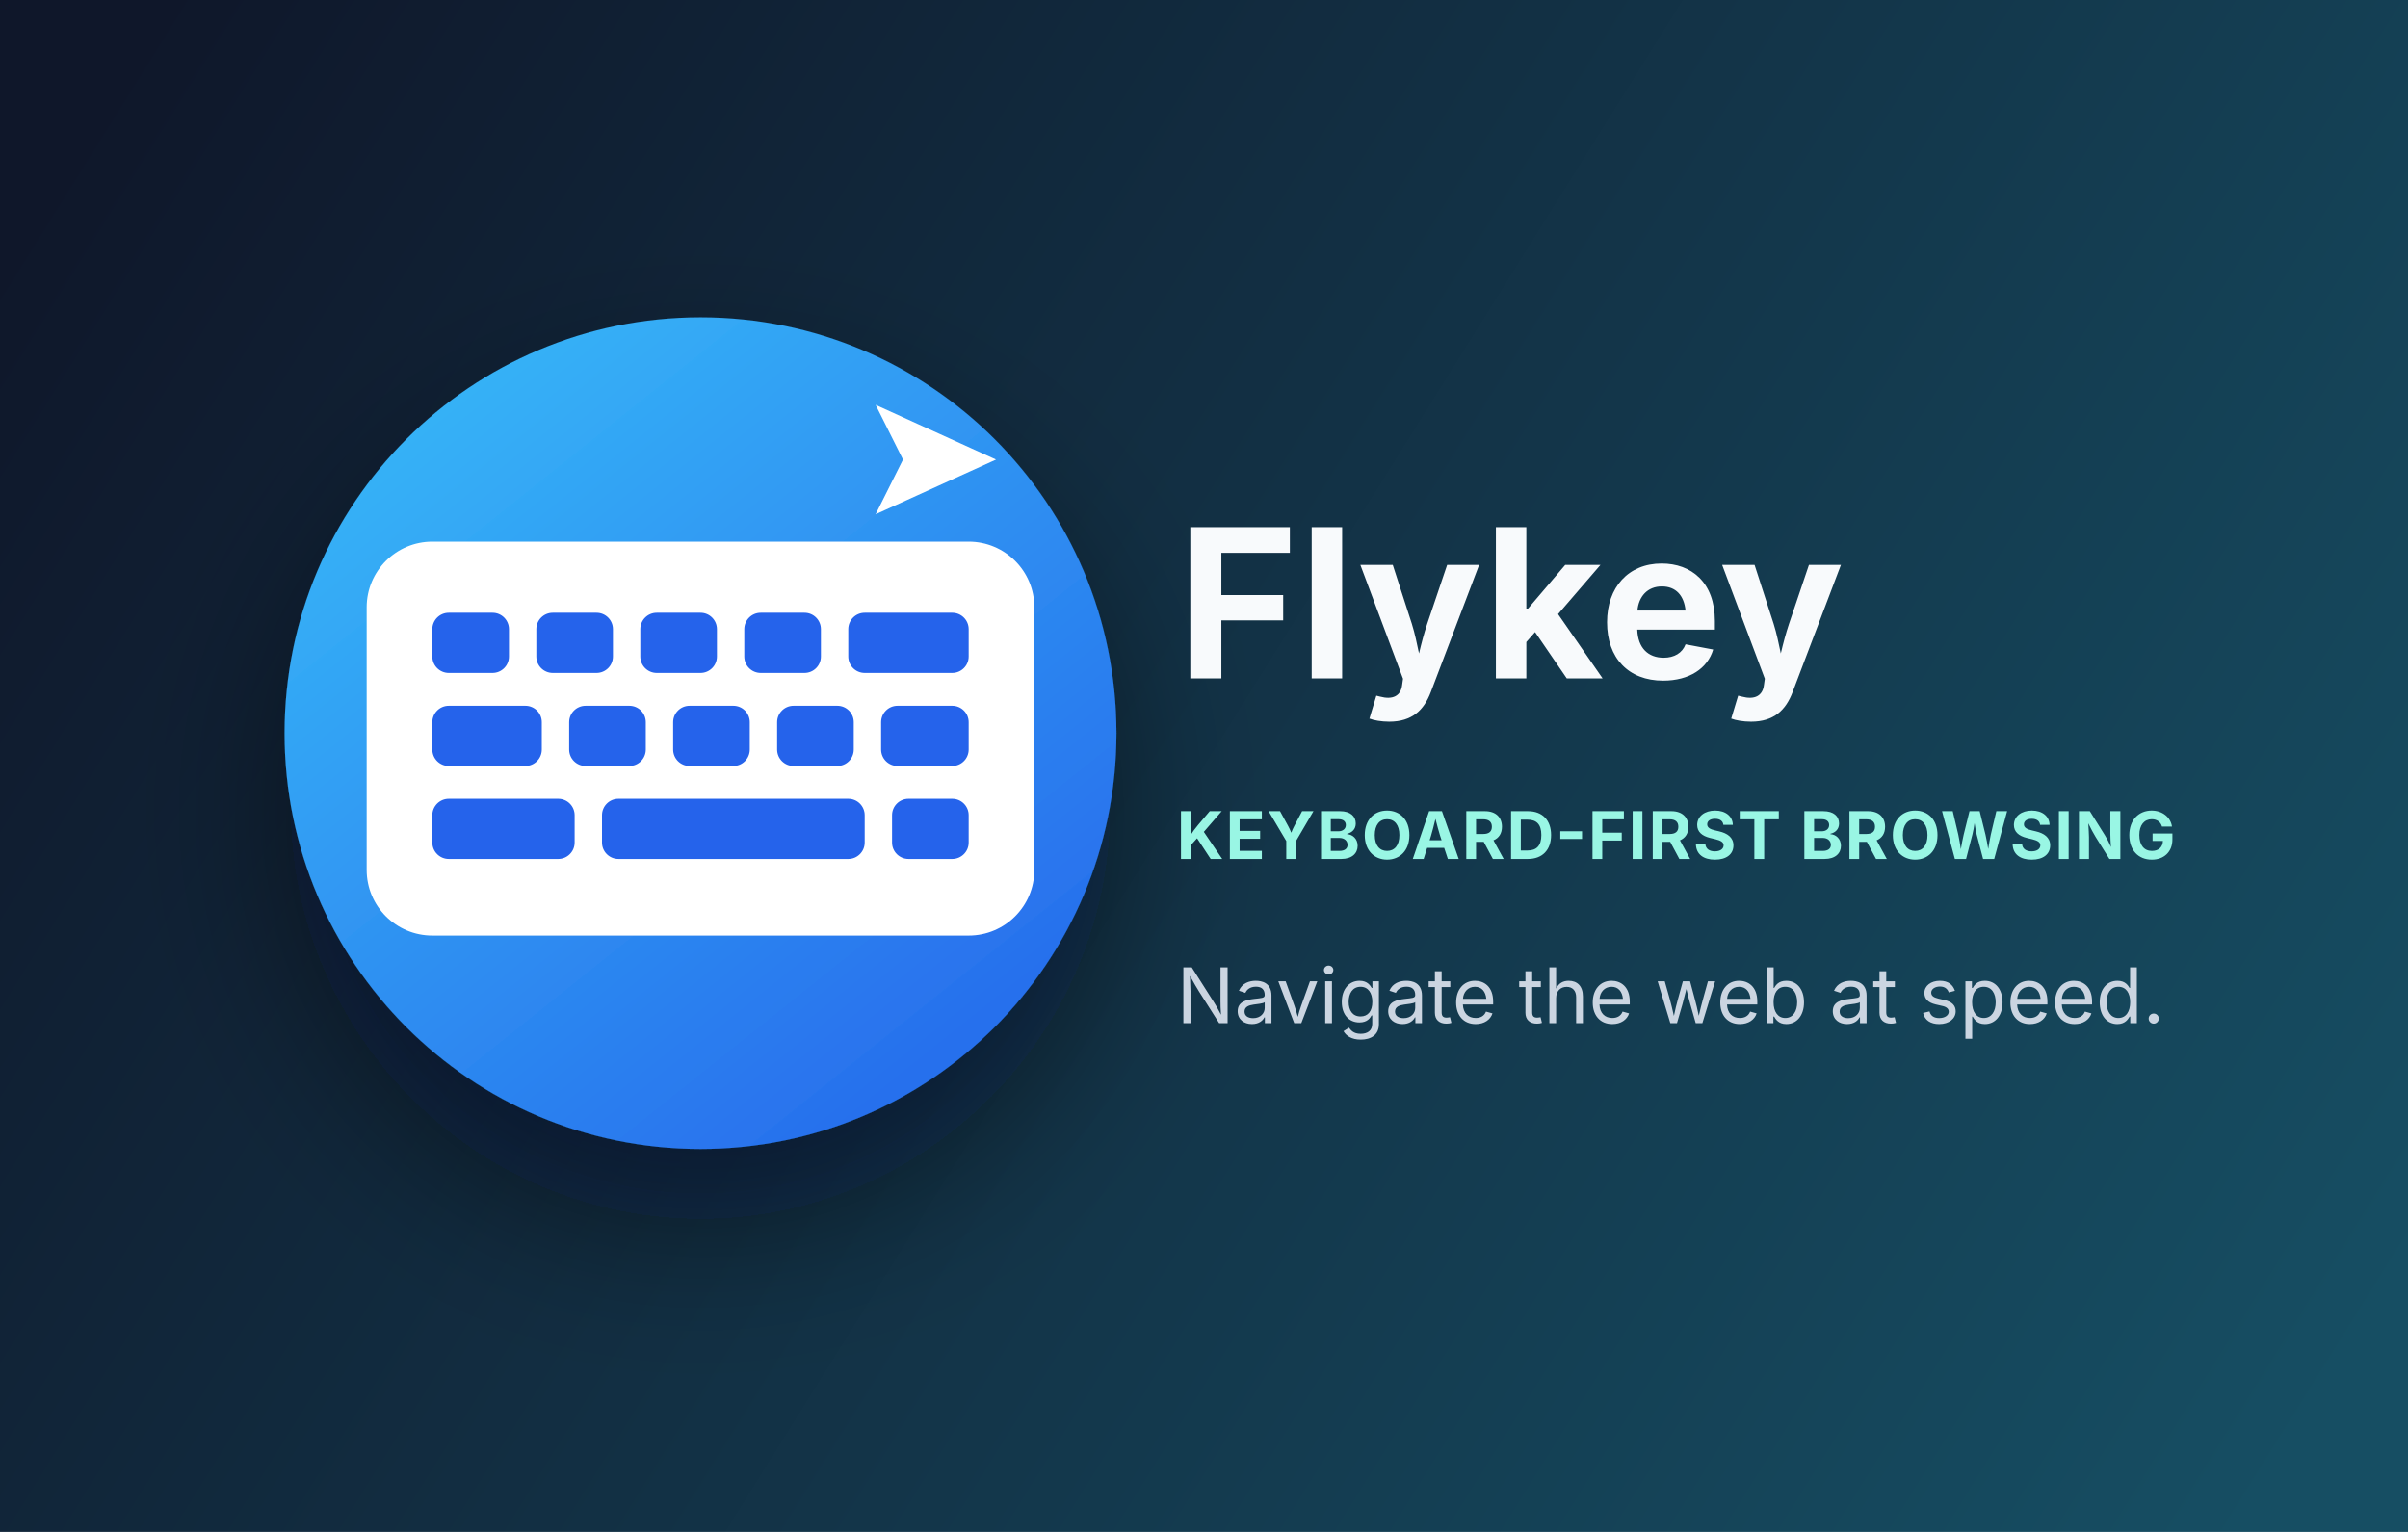
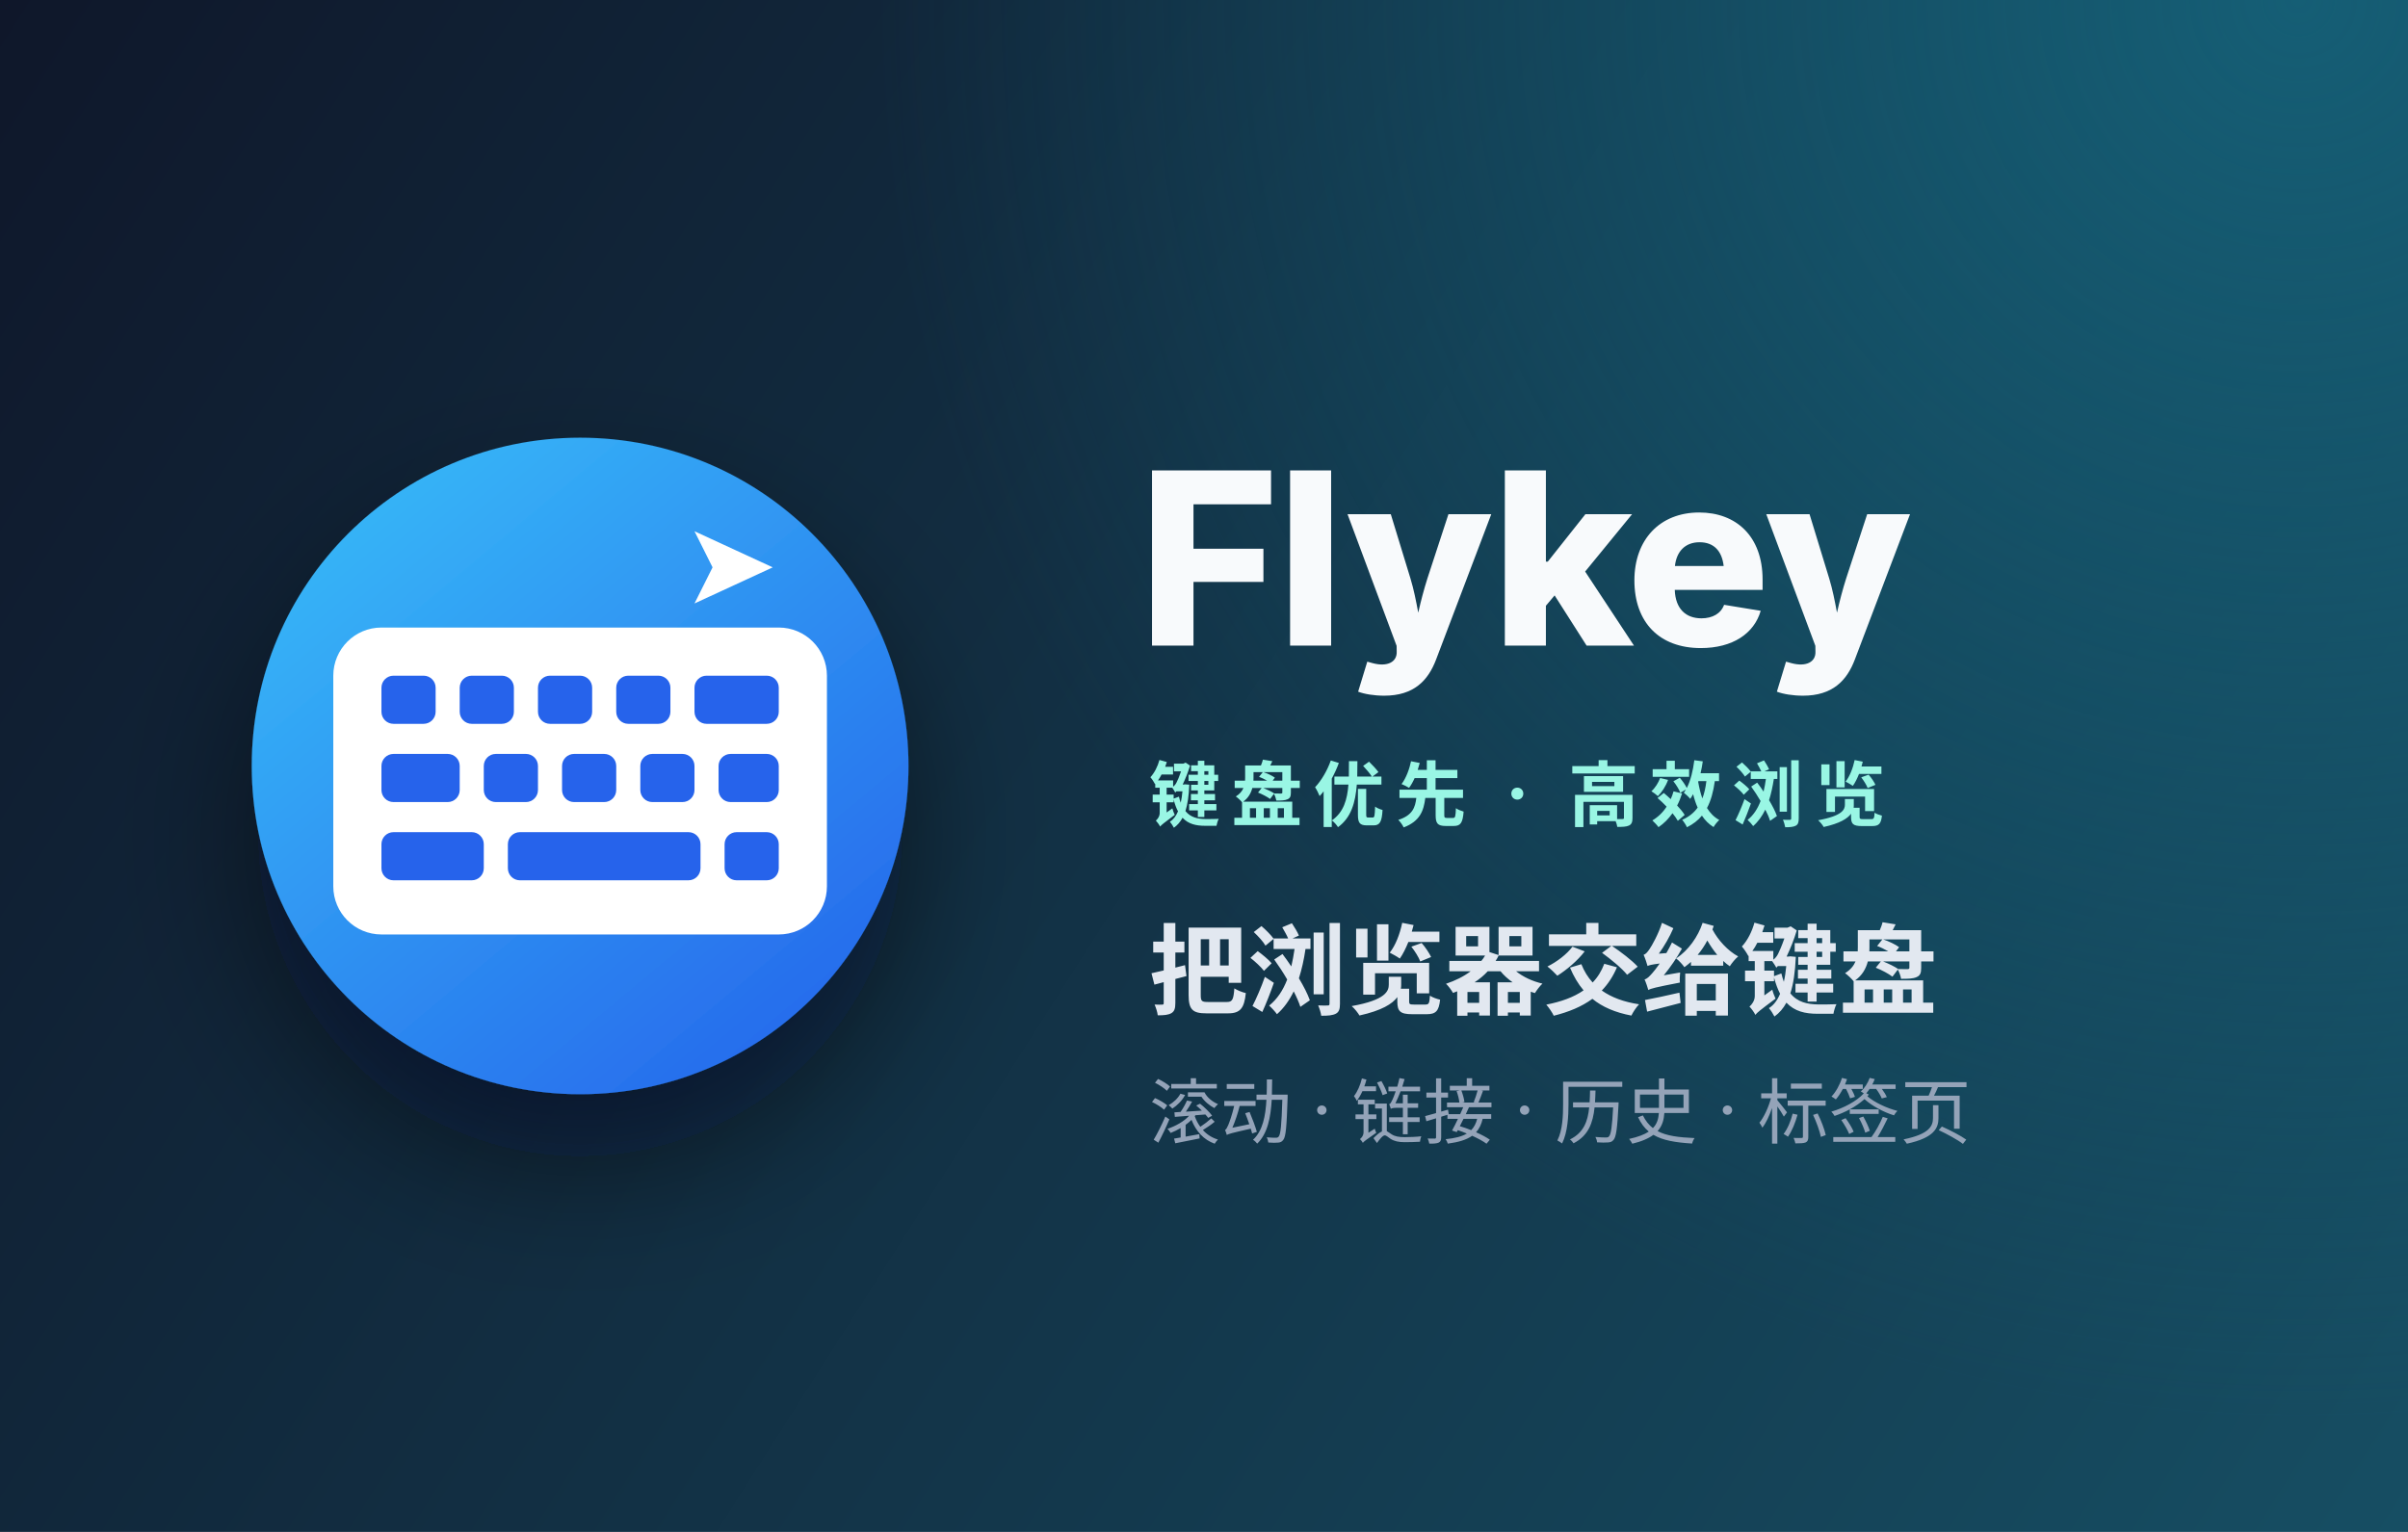
- <svg xmlns="http://www.w3.org/2000/svg" viewBox="0 0 440 280">
+ <svg xmlns="http://www.w3.org/2000/svg" viewBox="0 0 440 280" width="440" height="280">
  <defs>
-     <linearGradient id="tile" x1="20" y1="15" x2="420" y2="265" gradientUnits="userSpaceOnUse">
+     <linearGradient id="tile" x1="0" y1="0" x2="440" y2="280" gradientUnits="userSpaceOnUse">
      <stop stop-color="#0F172A" />
      <stop offset="1" stop-color="#164E63" />
    </linearGradient>
-     <linearGradient id="icon" x1="66" y1="52" x2="194" y2="212" gradientUnits="userSpaceOnUse">
-       <stop stop-color="#38BDF8" />
-       <stop offset="1" stop-color="#2563EB" />
-     </linearGradient>
+     <radialGradient id="glow" cx="420" cy="0" r="260" gradientUnits="userSpaceOnUse">
+       <stop stop-color="#155E75" />
+       <stop offset="1" stop-color="#155E75" stop-opacity="0" />
+     </radialGradient>
    <filter id="shadow" x="-30%" y="-30%" width="160%" height="160%">
-       <feDropShadow dx="0" dy="14" stdDeviation="14" flood-color="#020617" flood-opacity=".45" />
+       <feDropShadow dx="0" dy="10" stdDeviation="10" flood-color="#020617" flood-opacity=".5" />
    </filter>
  </defs>
-   <rect width="440" height="280" rx="0" fill="url(#tile)" />
-   <circle cx="128" cy="134" r="76" fill="url(#icon)" filter="url(#shadow)" />
-   <g transform="translate(67 99)">
-     <rect width="122" height="72" rx="12" fill="#fff" />
-     <g fill="#2563EB">
-       <rect x="12" y="13" width="14" height="11" rx="3" />
-       <rect x="31" y="13" width="14" height="11" rx="3" />
-       <rect x="50" y="13" width="14" height="11" rx="3" />
-       <rect x="69" y="13" width="14" height="11" rx="3" />
-       <rect x="88" y="13" width="22" height="11" rx="3" />
-       <rect x="12" y="30" width="20" height="11" rx="3" />
-       <rect x="37" y="30" width="14" height="11" rx="3" />
-       <rect x="56" y="30" width="14" height="11" rx="3" />
-       <rect x="75" y="30" width="14" height="11" rx="3" />
-       <rect x="94" y="30" width="16" height="11" rx="3" />
-       <rect x="12" y="47" width="26" height="11" rx="3" />
-       <rect x="43" y="47" width="48" height="11" rx="3" />
-       <rect x="96" y="47" width="14" height="11" rx="3" />
+   <rect width="440" height="280" fill="url(#tile)" />
+   <rect width="440" height="280" fill="url(#glow)" />
+   <g transform="translate(26 60) scale(1.25)" filter="url(#shadow)">
+     <defs>
+       <linearGradient id="icon-bg" x1="24" y1="16" x2="104" y2="112" gradientUnits="userSpaceOnUse">
+         <stop stop-color="#38BDF8" />
+         <stop offset="1" stop-color="#2563EB" />
+       </linearGradient>
+     </defs>
+     <circle cx="64" cy="64" r="48" fill="url(#icon-bg)" />
+     <g transform="translate(64 64) scale(0.88) translate(-64 -64)">
+       <path d="M31 41h66a8 8 0 0 1 8 8v35a8 8 0 0 1-8 8H31a8 8 0 0 1-8-8V49a8 8 0 0 1 8-8Z" fill="#fff" />
+       <g fill="#2563EB">
+         <rect x="31" y="49" width="9" height="8" rx="2" />
+         <rect x="44" y="49" width="9" height="8" rx="2" />
+         <rect x="57" y="49" width="9" height="8" rx="2" />
+         <rect x="70" y="49" width="9" height="8" rx="2" />
+         <rect x="83" y="49" width="14" height="8" rx="2" />
+         <rect x="31" y="62" width="13" height="8" rx="2" />
+         <rect x="48" y="62" width="9" height="8" rx="2" />
+         <rect x="61" y="62" width="9" height="8" rx="2" />
+         <rect x="74" y="62" width="9" height="8" rx="2" />
+         <rect x="87" y="62" width="10" height="8" rx="2" />
+         <rect x="31" y="75" width="17" height="8" rx="2" />
+         <rect x="52" y="75" width="32" height="8" rx="2" />
+         <rect x="88" y="75" width="9" height="8" rx="2" />
+       </g>
+       <path d="m83 25 13 6-13 6 3-6-3-6Z" fill="#fff" />
    </g>
  </g>
-   <path d="m160 74 22 10-22 10 5-10-5-10Z" fill="#fff" />
-   <text x="215" y="124" fill="#F8FAFC" font-family="Inter, system-ui, sans-serif" font-size="38" font-weight="750">Flykey</text>
-   <text x="215" y="157" fill="#99F6E4" font-family="Inter, system-ui, sans-serif" font-size="12" font-weight="650" letter-spacing=".3">KEYBOARD-FIRST BROWSING</text>
-   <text x="215" y="187" fill="#CBD5E1" font-family="Inter, system-ui, sans-serif" font-size="14">Navigate the web at speed.</text>
+   <g font-family="-apple-system, 'PingFang SC', 'Helvetica Neue', sans-serif">
+     <text x="208" y="118" fill="#F8FAFC" font-size="44" font-weight="780" letter-spacing="-0.5">Flykey</text>
+     <text x="210" y="150" fill="#99F6E4" font-size="13" font-weight="700" letter-spacing="2">键盘优先 · 高效浏览</text>
+     <text x="210" y="184" fill="#E2E8F0" font-size="18" font-weight="600">把浏览器交给键盘</text>
+     <text x="210" y="208" fill="#94A3B8" font-size="13">滚动 · 链接 · 历史 · 标签页</text>
+   </g>
</svg>
